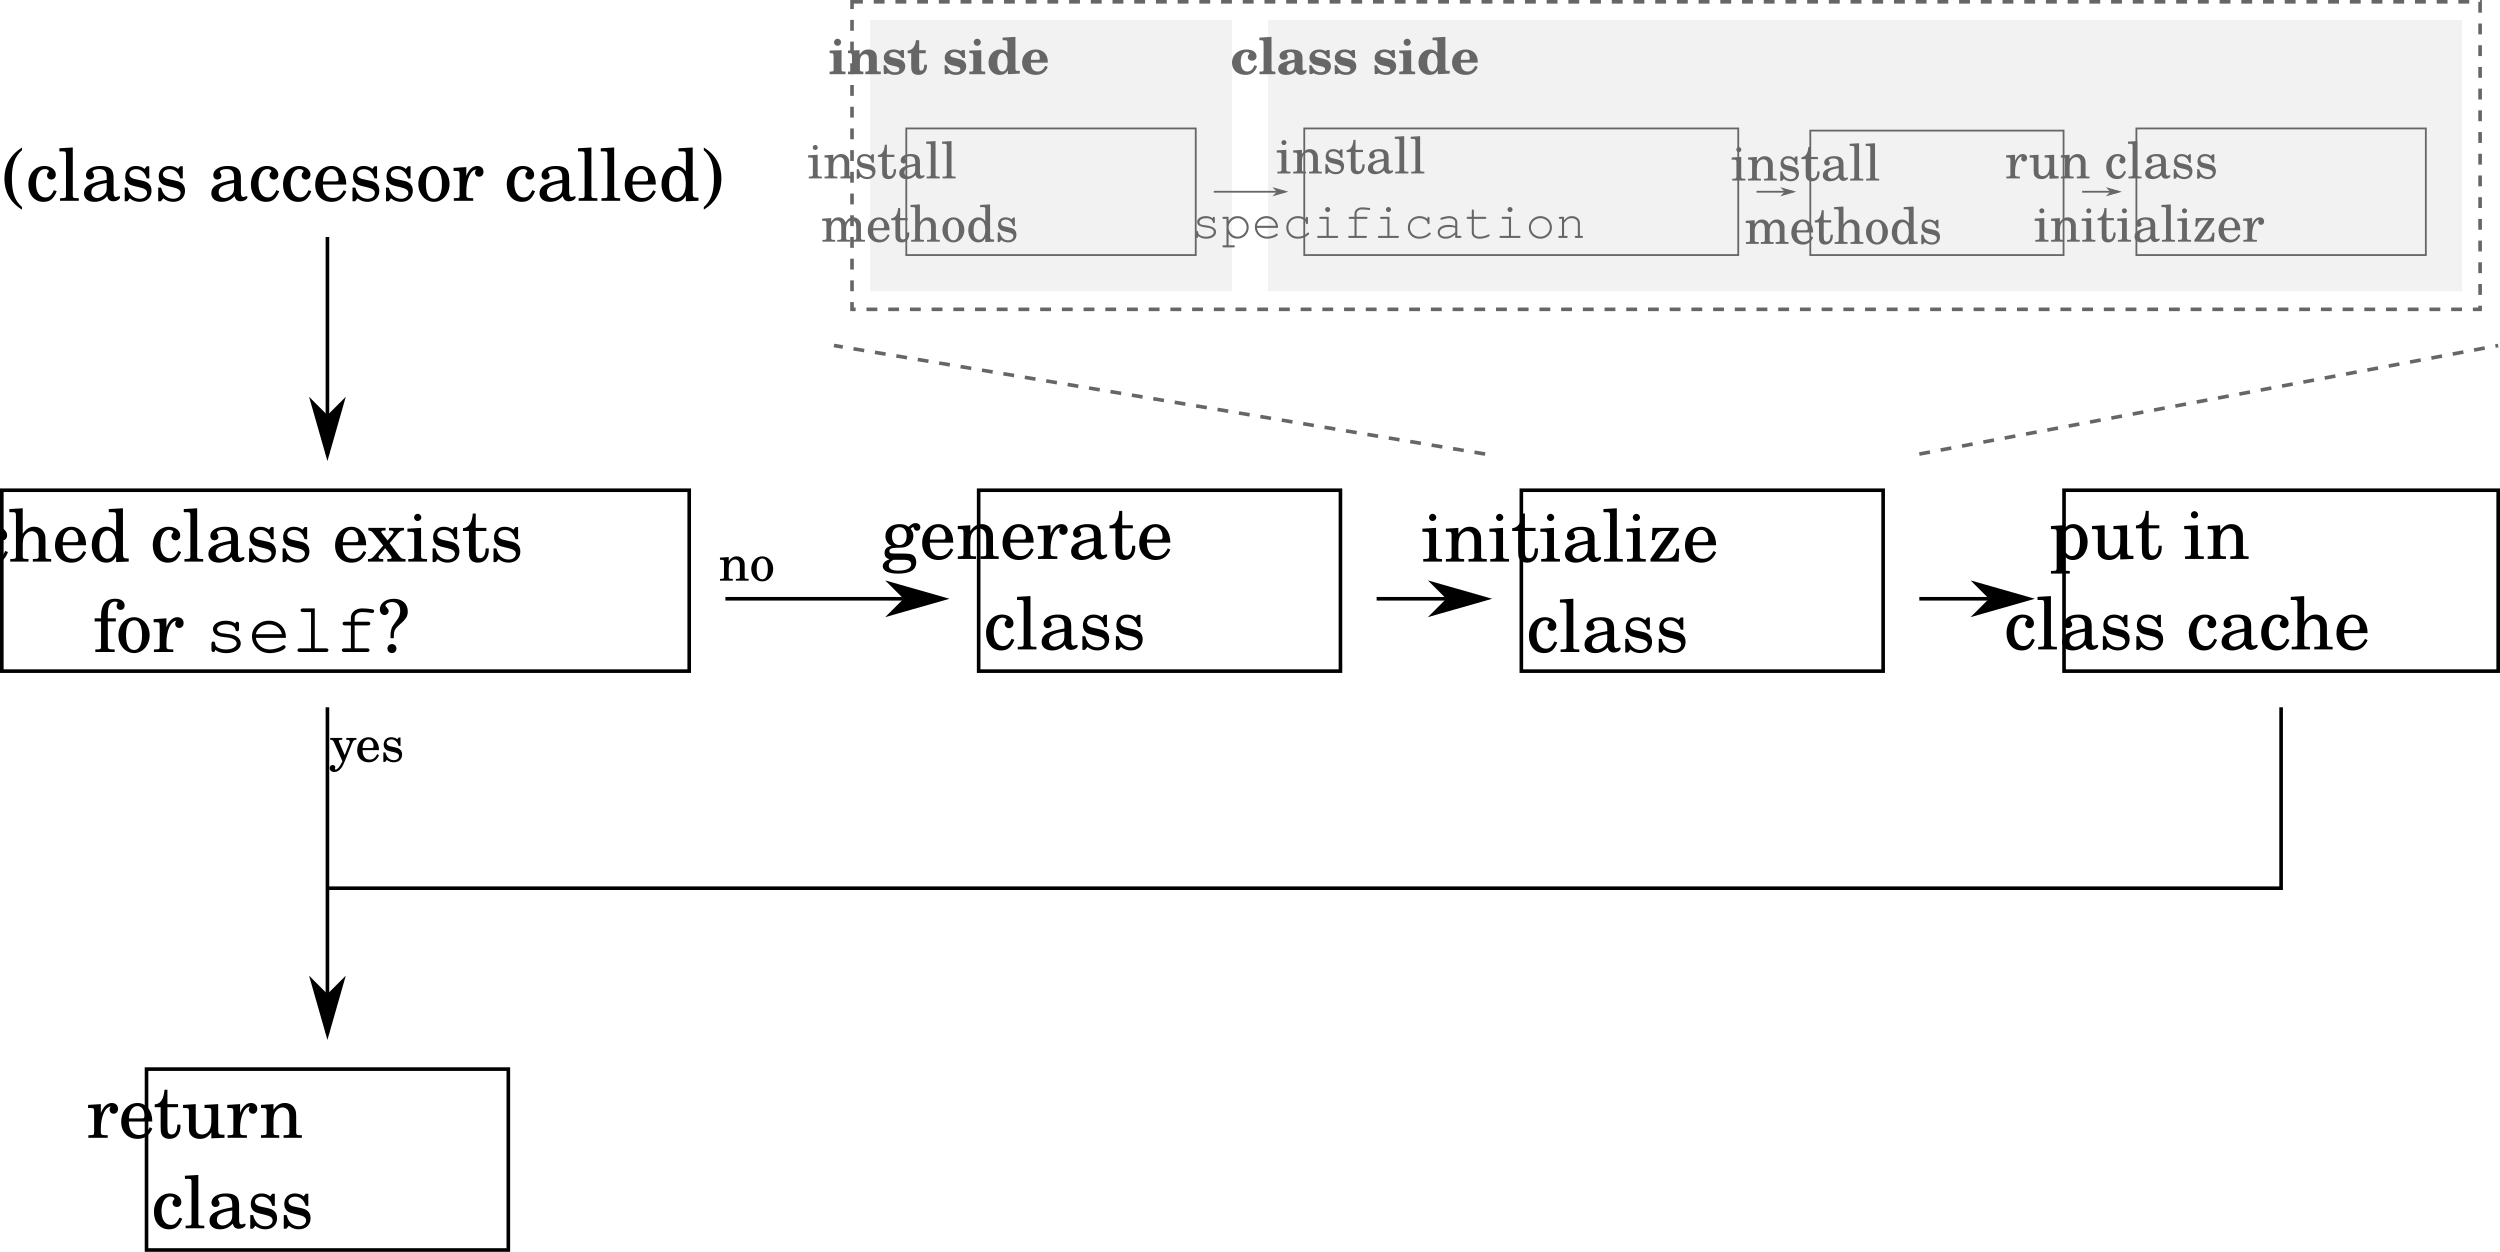
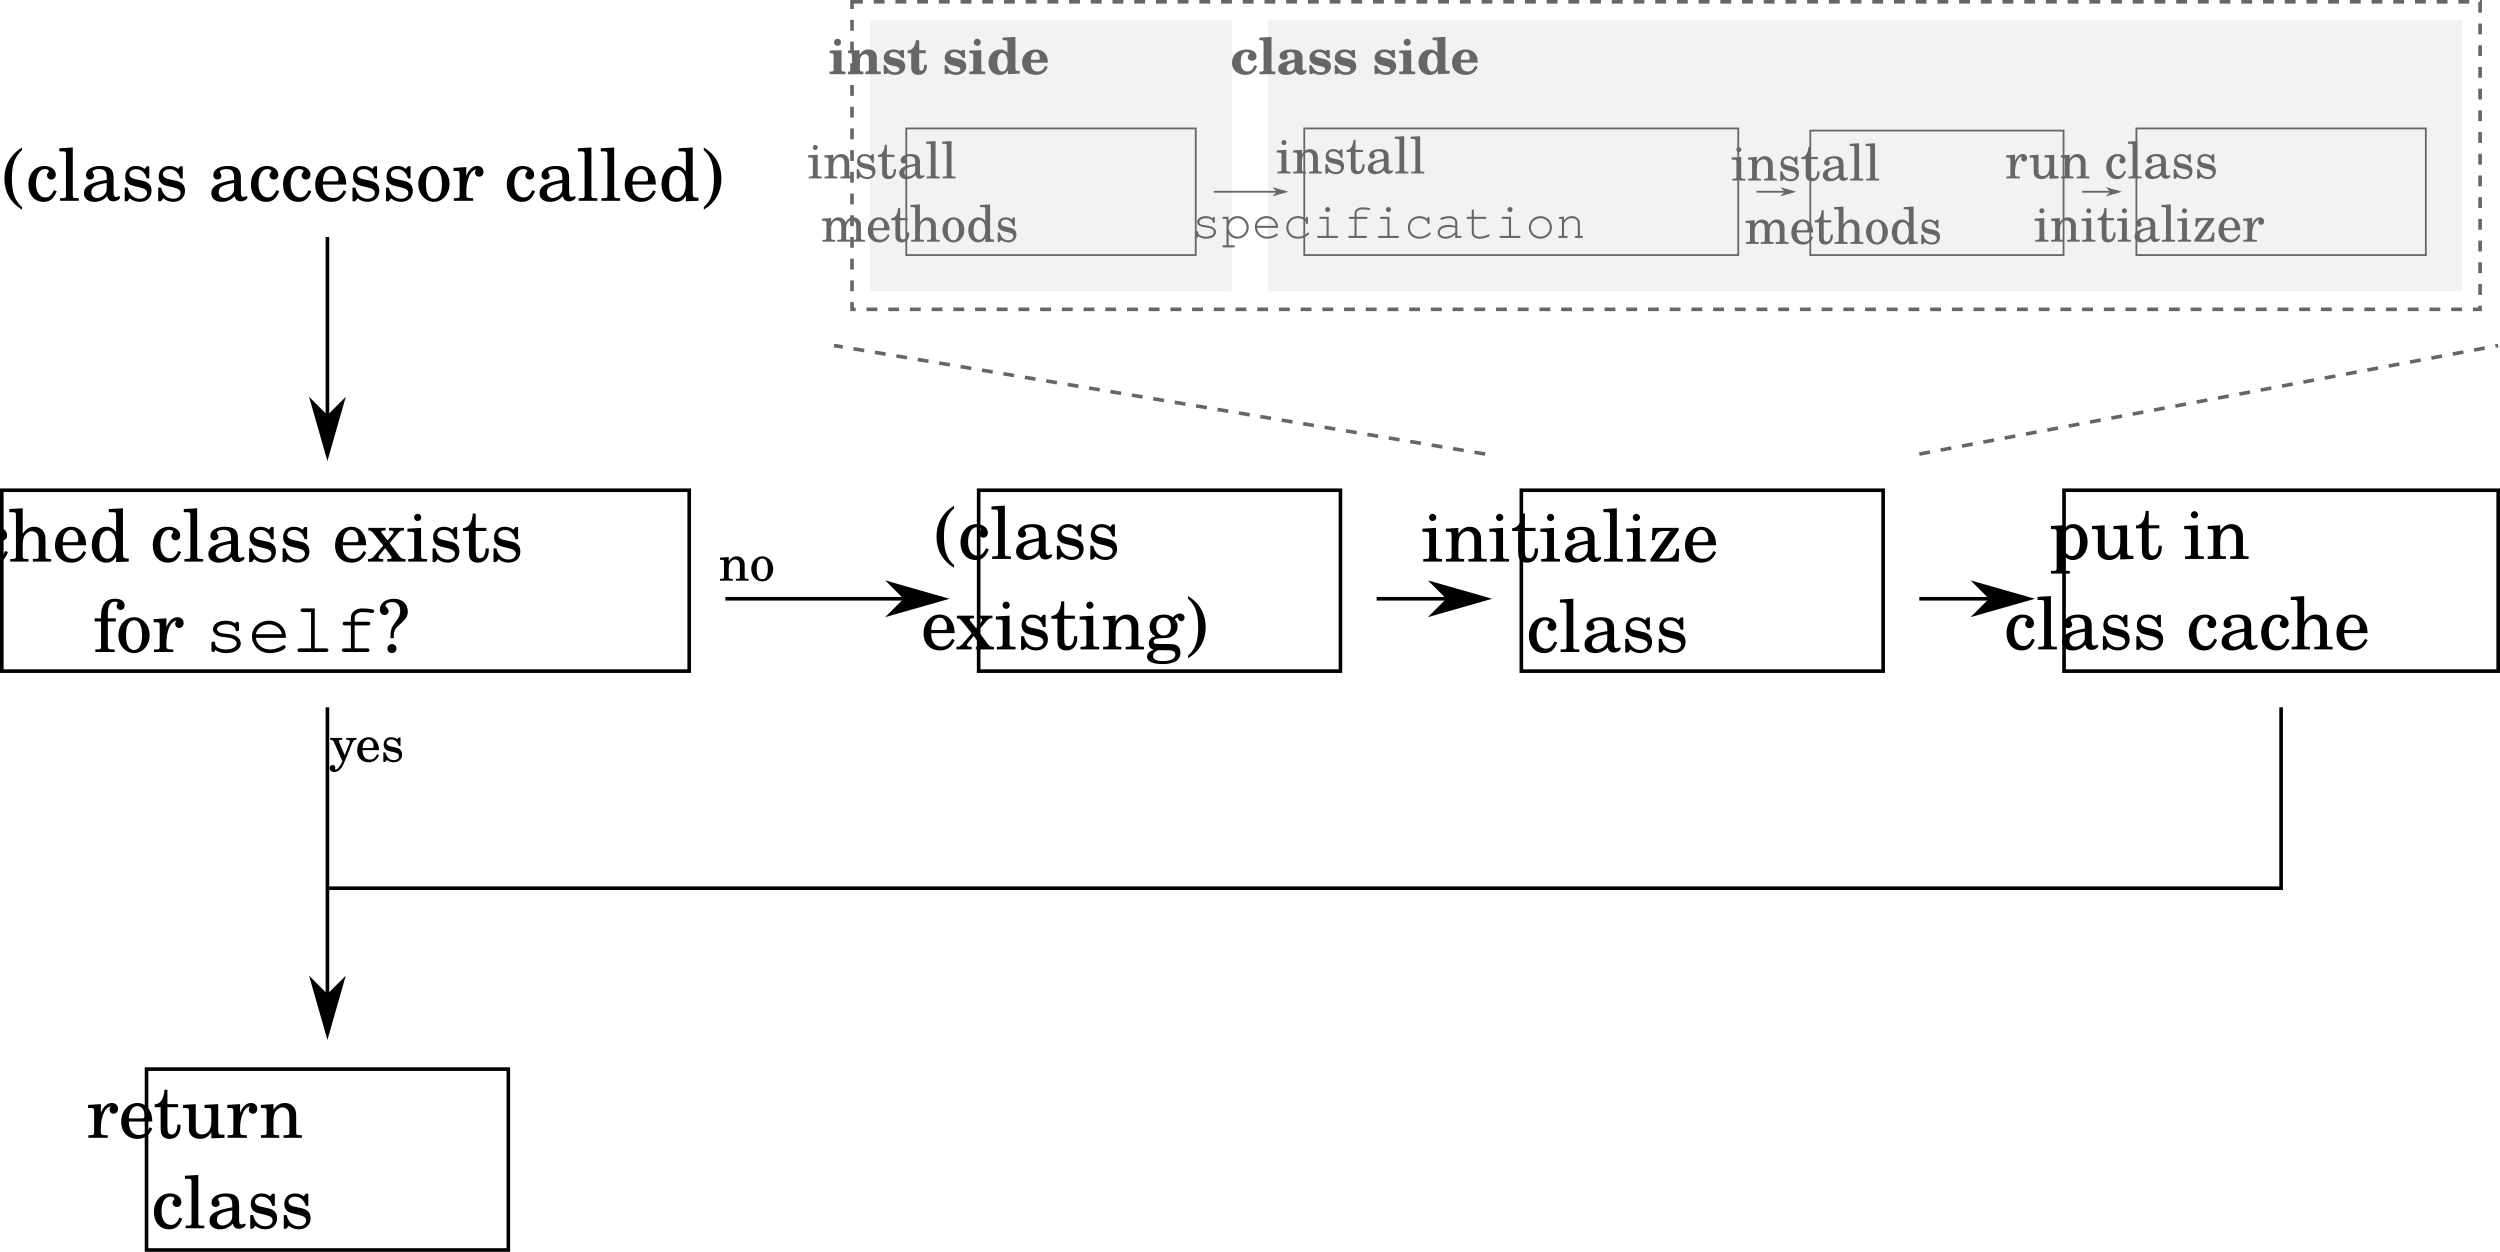
<svg xmlns="http://www.w3.org/2000/svg" width="691" height="346" id="svg2" version="1.1">
  <defs id="defs4">
    <marker orient="auto" refY="0" refX="0" id="Arrow1Mend" style="overflow:visible">
      <path id="path3812" d="M 0,0 5,-5 -12.5,0 5,5 0,0 z" style="fill-rule:evenodd;stroke:#000000;stroke-width:1pt" transform="matrix(-0.4,0,0,-0.4,-4,0)" />
    </marker>
    <marker orient="auto" refY="0" refX="0" id="Arrow1Send" style="overflow:visible">
      <path id="path3818" d="M 0,0 5,-5 -12.5,0 5,5 0,0 z" style="fill-rule:evenodd;stroke:#000000;stroke-width:1pt" transform="matrix(-0.2,0,0,-0.2,-1.2,0)" />
    </marker>
    <marker orient="auto" refY="0" refX="0" id="Arrow1Lend" style="overflow:visible">
      <path id="path3806" d="M 0,0 5,-5 -12.5,0 5,5 0,0 z" style="fill-rule:evenodd;stroke:#000000;stroke-width:1pt" transform="matrix(-0.8,0,0,-0.8,-10,0)" />
    </marker>
    <marker orient="auto" refY="0" refX="0" id="Arrow1Mendo" style="overflow:visible">
      <path id="path6386" d="M 0,0 5,-5 -12.5,0 5,5 0,0 z" style="fill:#666666;fill-rule:evenodd;stroke:#666666;stroke-width:1pt" transform="matrix(-0.4,0,0,-0.4,-4,0)" />
    </marker>
    <marker orient="auto" refY="0" refX="0" id="Arrow1MendV" style="overflow:visible">
      <path id="path6389" d="M 0,0 5,-5 -12.5,0 5,5 0,0 z" style="fill:#666666;fill-rule:evenodd;stroke:#666666;stroke-width:1pt" transform="matrix(-0.4,0,0,-0.4,-4,0)" />
    </marker>
    <marker orient="auto" refY="0" refX="0" id="Arrow1Mend6" style="overflow:visible">
      <path id="path6392" d="M 0,0 5,-5 -12.5,0 5,5 0,0 z" style="fill:#666666;fill-rule:evenodd;stroke:#666666;stroke-width:1pt" transform="matrix(-0.4,0,0,-0.4,-4,0)" />
    </marker>
    <marker orient="auto" refY="0" refX="0" id="Arrow1MendS" style="overflow:visible">
      <path id="path6395" d="M 0,0 5,-5 -12.5,0 5,5 0,0 z" style="fill:#666666;fill-rule:evenodd;stroke:#666666;stroke-width:1pt" transform="matrix(-0.4,0,0,-0.4,-4,0)" />
    </marker>
    <marker orient="auto" refY="0" refX="0" id="Arrow1Mend9" style="overflow:visible">
      <path id="path6398" d="M 0,0 5,-5 -12.5,0 5,5 0,0 z" style="fill:#666666;fill-rule:evenodd;stroke:#666666;stroke-width:1pt" transform="matrix(-0.4,0,0,-0.4,-4,0)" />
    </marker>
    <marker orient="auto" refY="0" refX="0" id="Arrow1MendT" style="overflow:visible">
      <path id="path6401" d="M 0,0 5,-5 -12.5,0 5,5 0,0 z" style="fill:#666666;fill-rule:evenodd;stroke:#666666;stroke-width:1pt" transform="matrix(-0.4,0,0,-0.4,-4,0)" />
    </marker>
    <marker orient="auto" refY="0" refX="0" id="Arrow1Mendv" style="overflow:visible">
      <path id="path6404" d="M 0,0 5,-5 -12.5,0 5,5 0,0 z" style="fill:#666666;fill-rule:evenodd;stroke:#666666;stroke-width:1pt" transform="matrix(-0.4,0,0,-0.4,-4,0)" />
    </marker>
    <marker orient="auto" refY="0" refX="0" id="Arrow1Mendx" style="overflow:visible">
      <path id="path6407" d="M 0,0 5,-5 -12.5,0 5,5 0,0 z" style="fill:#666666;fill-rule:evenodd;stroke:#666666;stroke-width:1pt" transform="matrix(-0.4,0,0,-0.4,-4,0)" />
    </marker>
    <marker orient="auto" refY="0" refX="0" id="Arrow1MendX" style="overflow:visible">
      <path id="path4282" d="M 0,0 5,-5 -12.5,0 5,5 0,0 z" style="fill:#666666;fill-rule:evenodd;stroke:#666666;stroke-width:1pt" transform="matrix(-0.4,0,0,-0.4,-4,0)" />
    </marker>
  </defs>
  <g transform="translate(-59.5,3.137817)" id="layer1">
    <rect style="fill:#f2f2f2;stroke:none" id="rect6739" width="330" height="75" x="410" y="2.362" />
    <rect y="2.362" x="300" height="75" width="100" id="rect6729" style="fill:#f2f2f2;stroke:none" />
    <text xml:space="preserve" style="font-size:40px;font-style:normal;font-weight:normal;line-height:125%;letter-spacing:0px;word-spacing:0px;fill:#000000;fill-opacity:1;stroke:none;font-family:Sans" x="60" y="52.362" id="text2989">
      <tspan id="tspan2991" x="60" y="52.362" style="font-size:20px;font-family:TeX Gyre Schola;-inkscape-font-specification:TeX Gyre Schola">(class accessor called)</tspan>
    </text>
    <text id="text2993" y="152.082" x="155.079" style="font-size:40px;font-style:normal;font-weight:normal;text-align:center;line-height:125%;letter-spacing:0px;word-spacing:0px;text-anchor:middle;fill:#000000;fill-opacity:1;stroke:none;font-family:Sans" xml:space="preserve">
      <tspan style="font-size:20px;text-align:center;text-anchor:middle;font-family:TeX Gyre Schola;-inkscape-font-specification:TeX Gyre Schola" y="152.082" x="155.079" id="tspan2997">cached class exists</tspan>
      <tspan style="font-size:20px;text-align:center;text-anchor:middle;font-family:TeX Gyre Schola;-inkscape-font-specification:TeX Gyre Schola" y="177.082" x="155.079" id="tspan3001">for <tspan style="font-style:normal;font-variant:normal;font-weight:normal;font-stretch:normal;font-family:Courier;-inkscape-font-specification:Courier" id="tspan5146">self</tspan>?</tspan>
    </text>
    <text id="text3003" y="151.352" x="379.77" style="font-size:40px;font-style:normal;font-weight:normal;text-align:center;line-height:125%;letter-spacing:0px;word-spacing:0px;text-anchor:middle;fill:#000000;fill-opacity:1;stroke:none;font-family:Sans" xml:space="preserve">
-       <tspan style="font-size:20px;text-align:center;text-anchor:middle;font-family:TeX Gyre Schola;-inkscape-font-specification:TeX Gyre Schola" y="151.352" x="382.543" id="tspan3005">generate </tspan>
-       <tspan style="font-size:20px;text-align:center;text-anchor:middle;font-family:TeX Gyre Schola;-inkscape-font-specification:TeX Gyre Schola" y="176.352" x="379.77" id="tspan3015">class</tspan>
+       <tspan style="font-size:20px;text-align:center;text-anchor:middle;font-family:TeX Gyre Schola;-inkscape-font-specification:TeX Gyre Schola" y="151.352" x="379.77" id="tspan3015">(class</tspan>
+       <tspan style="font-size:20px;text-align:center;text-anchor:middle;font-family:TeX Gyre Schola;-inkscape-font-specification:TeX Gyre Schola" y="176.352" x="379.77" id="tspan3075">existing)</tspan>
    </text>
    <text xml:space="preserve" style="font-size:40px;font-style:normal;font-weight:normal;text-align:center;line-height:125%;letter-spacing:0px;word-spacing:0px;text-anchor:middle;fill:#000000;fill-opacity:1;stroke:none;font-family:Sans" x="529.82" y="152.082" id="text3007">
      <tspan id="tspan3009" x="532.593" y="152.082" style="font-size:20px;text-align:center;text-anchor:middle;font-family:TeX Gyre Schola;-inkscape-font-specification:TeX Gyre Schola">initialize </tspan>
      <tspan x="529.82" y="177.082" style="font-size:20px;text-align:center;text-anchor:middle;font-family:TeX Gyre Schola;-inkscape-font-specification:TeX Gyre Schola" id="tspan3017">class</tspan>
    </text>
    <text id="text3011" y="151.352" x="690.01" style="font-size:40px;font-style:normal;font-weight:normal;text-align:center;line-height:125%;letter-spacing:0px;word-spacing:0px;text-anchor:middle;fill:#000000;fill-opacity:1;stroke:none;font-family:Sans" xml:space="preserve">
      <tspan style="font-size:20px;text-align:center;text-anchor:middle;font-family:TeX Gyre Schola;-inkscape-font-specification:TeX Gyre Schola" y="151.352" x="692.783" id="tspan3013">put in </tspan>
      <tspan style="font-size:20px;text-align:center;text-anchor:middle;font-family:TeX Gyre Schola;-inkscape-font-specification:TeX Gyre Schola" y="176.352" x="690.01" id="tspan3019">class cache</tspan>
    </text>
    <rect style="fill:none;stroke:#000000;stroke-width:1;stroke-miterlimit:4;stroke-dasharray:none" id="rect3789" width="190" height="50" x="60" y="132.362" />
    <rect y="132.362" x="330" height="50" width="100" id="rect3791" style="fill:none;stroke:#000000;stroke-width:1;stroke-miterlimit:4;stroke-dasharray:none" />
    <rect style="fill:none;stroke:#000000;stroke-width:1;stroke-miterlimit:4;stroke-dasharray:none" id="rect3793" width="100" height="50" x="480" y="132.362" />
    <rect y="132.362" x="630" height="50" width="120" id="rect3795" style="fill:none;stroke:#000000;stroke-width:1;stroke-miterlimit:4;stroke-dasharray:none" />
    <path style="fill:none;stroke:#000000;stroke-width:1px;stroke-linecap:butt;stroke-linejoin:miter;stroke-opacity:1;marker-end:url(#Arrow1Lend)" d="m 150,62.362 0,60" id="path3797" />
    <path style="fill:none;stroke:#000000;stroke-width:1px;stroke-linecap:butt;stroke-linejoin:miter;stroke-opacity:1;marker-end:url(#Arrow1Lend)" d="m 260,162.362 60,0" id="path4243" />
    <path style="fill:none;stroke:#000000;stroke-width:1px;stroke-linecap:butt;stroke-linejoin:miter;stroke-opacity:1;marker-end:url(#Arrow1Lend)" d="m 440,162.362 30,0" id="path4427" />
    <path style="fill:none;stroke:#000000;stroke-width:1px;stroke-linecap:butt;stroke-linejoin:miter;stroke-opacity:1;marker-end:url(#Arrow1Lend)" d="m 590,162.362 30,0" id="path4611" />
    <path style="fill:none;stroke:#000000;stroke-width:1px;stroke-linecap:butt;stroke-linejoin:miter;stroke-opacity:1;marker-end:url(#Arrow1Lend)" d="m 150,192.362 0,90" id="path4795" />
    <text xml:space="preserve" style="font-size:40px;font-style:normal;font-weight:normal;text-align:center;line-height:125%;letter-spacing:0px;word-spacing:0px;text-anchor:middle;fill:#000000;fill-opacity:1;stroke:none;font-family:Sans" x="149.77" y="311.352" id="text4797">
      <tspan id="tspan4799" x="152.543" y="311.352" style="font-size:20px;text-align:center;text-anchor:middle;font-family:TeX Gyre Schola;-inkscape-font-specification:TeX Gyre Schola">return </tspan>
      <tspan id="tspan4801" x="149.77" y="336.352" style="font-size:20px;text-align:center;text-anchor:middle;font-family:TeX Gyre Schola;-inkscape-font-specification:TeX Gyre Schola">class</tspan>
    </text>
    <rect style="fill:none;stroke:#000000;stroke-width:1;stroke-miterlimit:4;stroke-dasharray:none" id="rect4803" width="100" height="50" x="100" y="292.362" />
    <path style="fill:none;stroke:#000000;stroke-width:1px;stroke-linecap:butt;stroke-linejoin:miter;stroke-opacity:1" d="m 690,192.362 0,50 -540,0" id="path4989" />
    <text xml:space="preserve" style="font-size:40px;font-style:normal;font-weight:normal;line-height:125%;letter-spacing:0px;word-spacing:0px;fill:#000000;fill-opacity:1;stroke:none;font-family:Sans" x="492.857" y="297.362" id="text4991">
      <tspan y="297.362" x="492.857" id="tspan4993" />
    </text>
    <text xml:space="preserve" style="font-size:40px;font-style:normal;font-weight:normal;text-align:center;line-height:125%;letter-spacing:0px;word-spacing:0px;text-anchor:middle;fill:#666666;fill-opacity:1;stroke:none;font-family:Sans" x="595" y="46.764" id="text5175">
      <tspan id="tspan5179" x="595" y="46.764" style="font-size:14px;text-align:center;text-anchor:middle;fill:#666666;font-family:TeX Gyre Schola;-inkscape-font-specification:TeX Gyre Schola">install</tspan>
      <tspan x="595" y="64.264" style="font-size:14px;text-align:center;text-anchor:middle;fill:#666666;font-family:TeX Gyre Schola;-inkscape-font-specification:TeX Gyre Schola" id="tspan5183">methods</tspan>
    </text>
    <rect style="fill:none;stroke:#666666;stroke-width:0.5;stroke-miterlimit:4;stroke-dasharray:none;stroke-dashoffset:0" id="rect5237" width="70" height="34.402" x="559.868" y="32.96" />
    <g id="g3254">
      <text xml:space="preserve" style="font-size:40px;font-style:normal;font-weight:normal;text-align:center;line-height:125%;letter-spacing:0px;word-spacing:0px;text-anchor:middle;fill:#666666;fill-opacity:1;stroke:none;font-family:Sans" x="350.132" y="46.166" id="text5223">
        <tspan id="tspan5225" x="350.132" y="46.166" style="font-size:14px;text-align:center;text-anchor:middle;fill:#666666;font-family:TeX Gyre Schola;-inkscape-font-specification:TeX Gyre Schola">install</tspan>
        <tspan x="350.132" y="63.666" style="font-size:14px;text-align:center;text-anchor:middle;fill:#666666;font-family:TeX Gyre Schola;-inkscape-font-specification:TeX Gyre Schola" id="tspan5227">methods</tspan>
      </text>
      <rect y="32.362" x="310" height="35" width="80" id="rect5245" style="fill:none;stroke:#666666;stroke-width:0.5;stroke-miterlimit:4;stroke-dasharray:none;stroke-dashoffset:0" />
    </g>
    <path style="fill:none;stroke:#666666;stroke-width:0.5;stroke-linecap:butt;stroke-linejoin:miter;stroke-miterlimit:4;stroke-opacity:1;stroke-dasharray:none;marker-end:url(#Arrow1MendT)" d="m 545,49.862 10,0" id="path5993" />
    <path id="path5995" d="m 635,49.862 10,0" style="fill:none;stroke:#666666;stroke-width:0.5;stroke-linecap:butt;stroke-linejoin:miter;stroke-miterlimit:4;stroke-opacity:1;stroke-dasharray:none;marker-end:url(#Arrow1Mend6)" />
    <path id="path6675" d="M 470,122.362 290,92.362" style="fill:#666666;stroke:#666666;stroke-width:1;stroke-linecap:butt;stroke-linejoin:miter;stroke-miterlimit:4;stroke-opacity:1;stroke-dasharray:3, 3;stroke-dashoffset:0" />
    <path id="path6677" d="M 590,122.362 750,92.362" style="fill:#666666;stroke:#666666;stroke-width:1;stroke-linecap:butt;stroke-linejoin:miter;stroke-miterlimit:4;stroke-opacity:1;stroke-dasharray:3, 3;stroke-dashoffset:0" />
    <rect y="-2.638" x="295" height="85" width="450" id="rect6679" style="fill:none;stroke:#666666;stroke-width:1;stroke-miterlimit:4;stroke-dasharray:3, 3;stroke-dashoffset:0" />
    <text xml:space="preserve" style="font-size:40px;font-style:normal;font-weight:normal;text-align:center;line-height:125%;letter-spacing:0px;word-spacing:0px;text-anchor:middle;fill:#000000;fill-opacity:1;stroke:none;font-family:Sans" x="345" y="17.362" id="text6731">
      <tspan id="tspan6735" x="345" y="17.362" style="font-size:14px;font-weight:bold;text-align:center;text-anchor:middle;fill:#666666;font-family:TeX Gyre Schola;-inkscape-font-specification:TeX Gyre Schola Bold">inst side</tspan>
    </text>
    <text id="text6741" y="17.362" x="460" style="font-size:40px;font-style:normal;font-weight:normal;text-align:center;line-height:125%;letter-spacing:0px;word-spacing:0px;text-anchor:middle;fill:#000000;fill-opacity:1;stroke:none;font-family:Sans" xml:space="preserve">
      <tspan style="font-size:14px;font-weight:bold;text-align:center;text-anchor:middle;fill:#666666;font-family:TeX Gyre Schola;-inkscape-font-specification:TeX Gyre Schola Bold" y="17.362" x="460" id="tspan6743">class side</tspan>
    </text>
    <text xml:space="preserve" style="font-size:14px;font-style:normal;font-weight:normal;text-align:center;line-height:125%;letter-spacing:0px;word-spacing:0px;text-anchor:middle;fill:#000000;fill-opacity:1;stroke:none;font-family:Sans" x="275" y="157.362" id="text6783">
      <tspan id="tspan6787" x="275" y="157.362" style="font-size:14px;text-align:center;text-anchor:middle;font-family:TeX Gyre Schola;-inkscape-font-specification:TeX Gyre Schola">no</tspan>
    </text>
    <text id="text6791" y="207.362" x="170" style="font-size:14px;font-style:normal;font-weight:normal;text-align:center;line-height:125%;letter-spacing:0px;word-spacing:0px;text-anchor:middle;fill:#000000;fill-opacity:1;stroke:none;font-family:Sans" xml:space="preserve">
      <tspan style="font-size:14px;text-align:center;text-anchor:middle;font-family:TeX Gyre Schola;-inkscape-font-specification:TeX Gyre Schola" y="207.362" x="170" id="tspan6793">yes</tspan>
    </text>
    <g id="g3248">
      <text id="text3203" y="44.81" x="479.665" style="font-size:40px;font-style:normal;font-weight:normal;text-align:center;line-height:125%;letter-spacing:0px;word-spacing:0px;text-anchor:middle;fill:#666666;fill-opacity:1;stroke:none;font-family:Sans" xml:space="preserve">
        <tspan style="font-size:14px;text-align:center;text-anchor:middle;fill:#666666;font-family:TeX Gyre Schola;-inkscape-font-specification:TeX Gyre Schola" y="44.81" x="479.665" id="tspan3207">install</tspan>
        <tspan style="font-size:14px;font-style:normal;font-variant:normal;font-weight:normal;font-stretch:normal;text-align:center;text-anchor:middle;fill:#666666;font-family:TeX Gyre Cursor;-inkscape-font-specification:TeX Gyre Cursor" y="62.628" x="479.665" id="tspan3213">specification</tspan>
      </text>
      <rect style="fill:none;stroke:#666666;stroke-width:0.5;stroke-miterlimit:4;stroke-dasharray:none;stroke-dashoffset:0" id="rect3209" width="119.952" height="35" x="420" y="32.362" />
    </g>
    <path style="fill:none;stroke:#666666;stroke-width:0.5;stroke-linecap:butt;stroke-linejoin:miter;stroke-miterlimit:4;stroke-opacity:1;stroke-dasharray:none;marker-end:url(#Arrow1Mend6)" d="m 395,49.862 19.625,0" id="path3215" />
    <g id="g3236">
      <text xml:space="preserve" style="font-size:40px;font-style:normal;font-weight:normal;text-align:center;line-height:125%;letter-spacing:0px;word-spacing:0px;text-anchor:middle;fill:#666666;fill-opacity:1;stroke:none;font-family:Sans" x="689.933" y="46.166" id="text5191">
        <tspan x="689.933" y="46.166" style="font-size:14px;text-align:center;text-anchor:middle;fill:#666666;font-family:TeX Gyre Schola;-inkscape-font-specification:TeX Gyre Schola" id="tspan5195">run class</tspan>
        <tspan id="tspan5199" x="689.933" y="63.666" style="font-size:14px;text-align:center;text-anchor:middle;fill:#666666;font-family:TeX Gyre Schola;-inkscape-font-specification:TeX Gyre Schola">initializer</tspan>
      </text>
      <rect y="32.362" x="650" height="35" width="80" id="rect5239" style="fill:none;stroke:#666666;stroke-width:0.5;stroke-miterlimit:4;stroke-dasharray:none;stroke-dashoffset:0" />
    </g>
  </g>
</svg>
